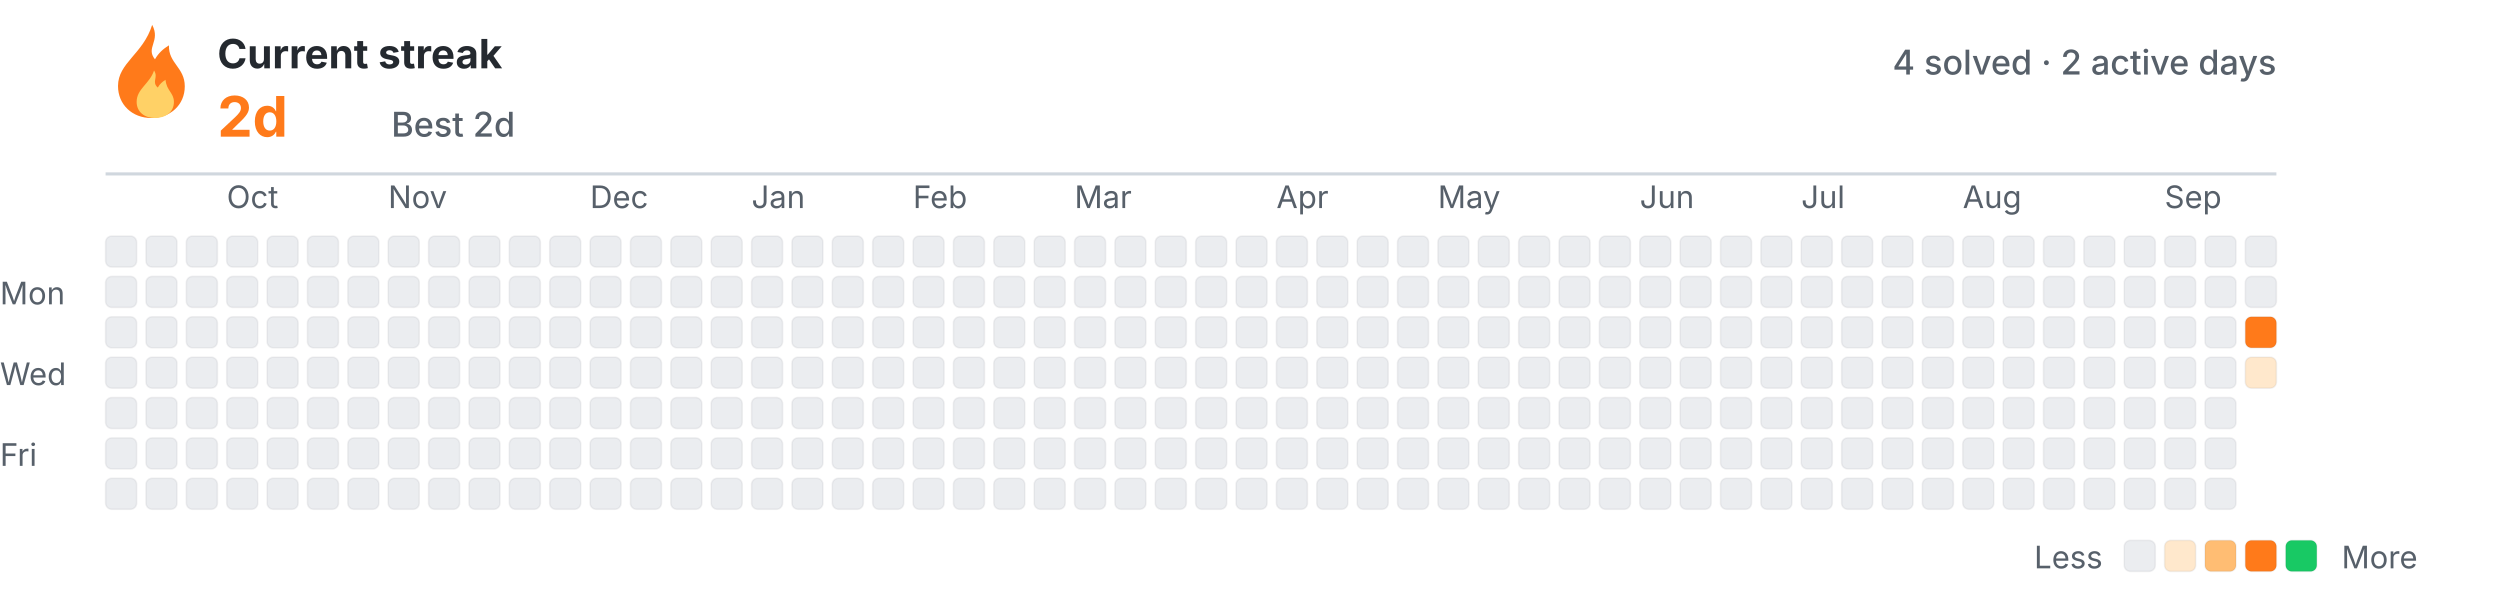
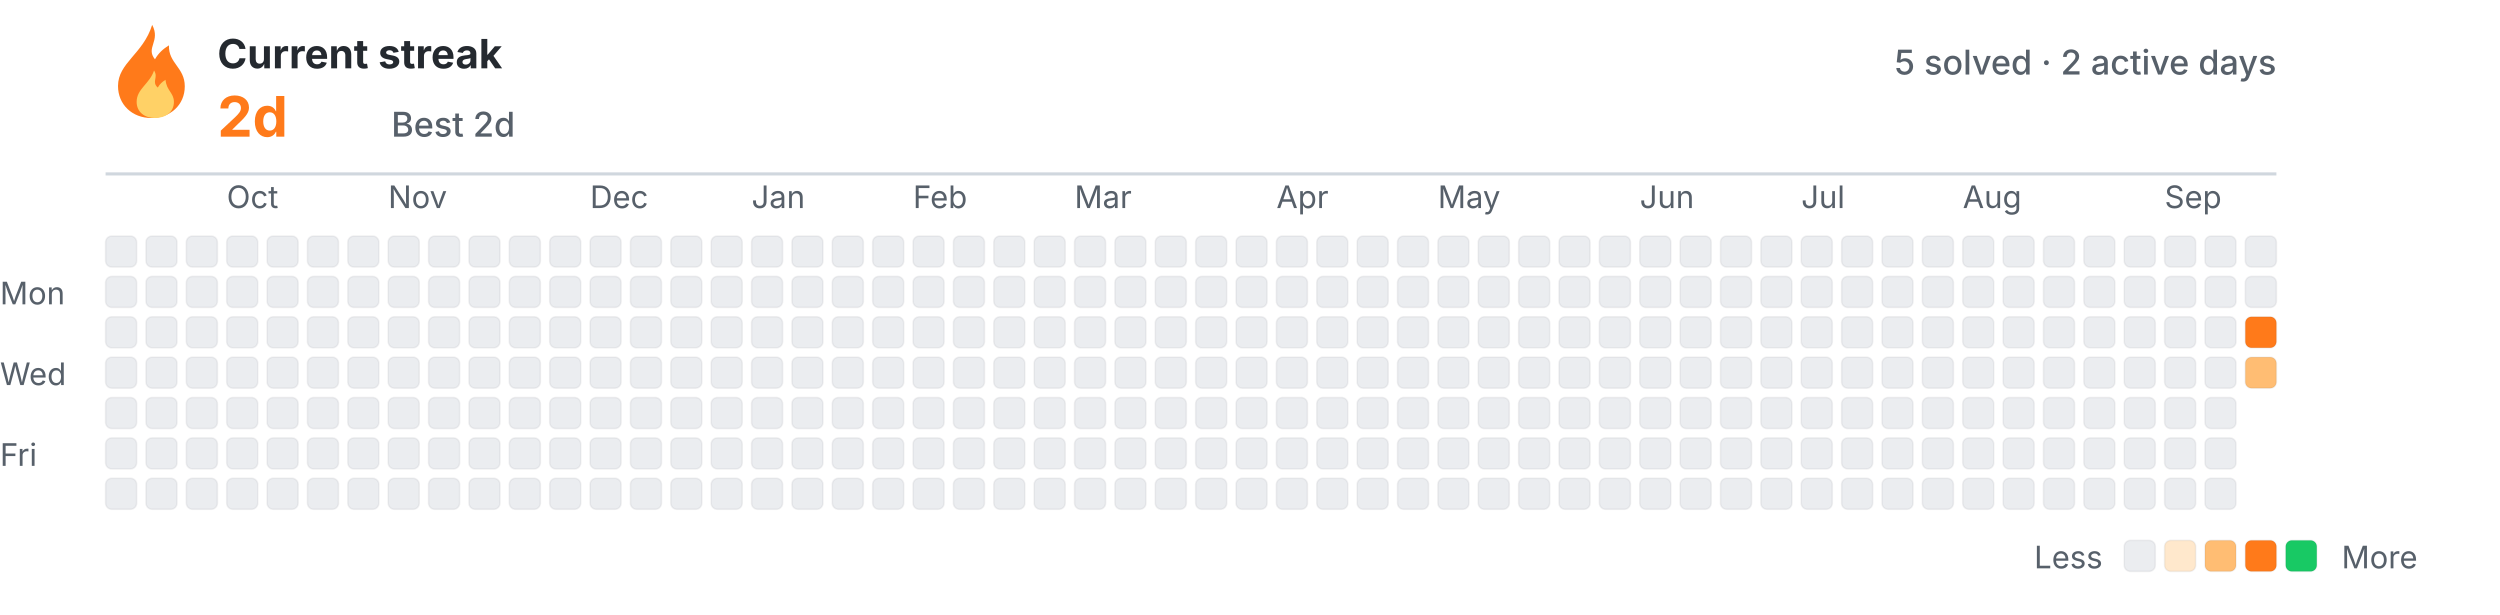
<svg xmlns="http://www.w3.org/2000/svg" width="805" height="198" viewBox="0 0 805 198" role="img" aria-labelledby="title desc">
  <style>
:root{color-scheme:light dark}
.label{font:10px -apple-system,BlinkMacSystemFont,"Segoe UI",sans-serif;fill:#57606a}
.metric{font:650 13px -apple-system,BlinkMacSystemFont,"Segoe UI",sans-serif;fill:#24292f}
.metric-strong{font:750 18px -apple-system,BlinkMacSystemFont,"Segoe UI",sans-serif;fill:#ff7a1a}
.metric-muted{font:550 11px -apple-system,BlinkMacSystemFont,"Segoe UI",sans-serif;fill:#57606a}
.flame{fill:#ff7a1a}
.spark{fill:#ffd166}
.rule{stroke:#d0d7de;stroke-width:1}
.cell{shape-rendering:geometricPrecision;stroke:rgba(27,31,36,.06);stroke-width:.5}
.level-0{fill:#ebedf0}.level-1{fill:#ffe8cc}.level-2{fill:#ffbd73}.level-3{fill:#ff7a1a}.level-4{fill:#18c964}
@media (prefers-color-scheme:dark){.label,.metric-muted{fill:#8b949e}.metric{fill:#f0f6fc}.rule{stroke:#30363d}.cell{stroke:rgba(240,246,252,.06)}.level-0{fill:#161b22}.level-1{fill:#3a2414}.level-2{fill:#7a3d12}.level-3{fill:#ff7a1a}.level-4{fill:#2fd46f}}
</style>
  <g transform="translate(34,8)">
    <path class="flame" d="M15 0c2.8 5.3-2.2 7.3.9 11.1 1.1-2 2.7-3.4 4.5-4.5-.2 5.8 5.1 7.1 5.1 13.2 0 6-4.7 10.2-10.8 10.2S4 25.7 4 19.7C4 12.2 12.1 9.4 15 0Z" />
    <path class="spark" d="M15.6 14.7c1.5 2.3-.9 3.6 1.2 5.5.6-1.1 1.5-1.9 2.5-2.5.3 3.5 2.7 4.2 2.7 7.1 0 3.4-2.8 5.2-6.1 5.2s-5.9-1.9-5.9-5.2c0-4.2 4.2-5.8 5.6-10.1Z" />
    <text x="36" y="14" class="metric">Current streak</text>
    <text x="36" y="36" class="metric-strong">2d</text>
    <text x="92" y="36" class="metric-muted">Best 2d</text>
  </g>
-   <text x="733" y="24" class="metric-muted" text-anchor="end">4 solved · 2 active days</text>
+   <text x="733" y="24" class="metric-muted" text-anchor="end">5 solved · 2 active days</text>
  <line x1="34" y1="56" x2="733" y2="56" class="rule" />
  <text x="73" y="67" class="label">Oct</text>
  <text x="125" y="67" class="label">Nov</text>
  <text x="190" y="67" class="label">Dec</text>
  <text x="242" y="67" class="label">Jan</text>
  <text x="294" y="67" class="label">Feb</text>
  <text x="346" y="67" class="label">Mar</text>
  <text x="411" y="67" class="label">Apr</text>
  <text x="463" y="67" class="label">May</text>
  <text x="528" y="67" class="label">Jun</text>
  <text x="580" y="67" class="label">Jul</text>
  <text x="632" y="67" class="label">Aug</text>
  <text x="697" y="67" class="label">Sep</text>
  <text x="0" y="98" class="label">Mon</text>
  <text x="0" y="124" class="label">Wed</text>
  <text x="0" y="150" class="label">Fri</text>
  <rect x="34" y="76" width="10" height="10" rx="2" class="cell level-0" />
  <rect x="34" y="89" width="10" height="10" rx="2" class="cell level-0" />
  <rect x="34" y="102" width="10" height="10" rx="2" class="cell level-0" />
  <rect x="34" y="115" width="10" height="10" rx="2" class="cell level-0" />
  <rect x="34" y="128" width="10" height="10" rx="2" class="cell level-0" />
  <rect x="34" y="141" width="10" height="10" rx="2" class="cell level-0" />
  <rect x="34" y="154" width="10" height="10" rx="2" class="cell level-0" />
  <rect x="47" y="76" width="10" height="10" rx="2" class="cell level-0" />
  <rect x="47" y="89" width="10" height="10" rx="2" class="cell level-0" />
  <rect x="47" y="102" width="10" height="10" rx="2" class="cell level-0" />
  <rect x="47" y="115" width="10" height="10" rx="2" class="cell level-0" />
  <rect x="47" y="128" width="10" height="10" rx="2" class="cell level-0" />
  <rect x="47" y="141" width="10" height="10" rx="2" class="cell level-0" />
  <rect x="47" y="154" width="10" height="10" rx="2" class="cell level-0" />
  <rect x="60" y="76" width="10" height="10" rx="2" class="cell level-0" />
  <rect x="60" y="89" width="10" height="10" rx="2" class="cell level-0" />
  <rect x="60" y="102" width="10" height="10" rx="2" class="cell level-0" />
  <rect x="60" y="115" width="10" height="10" rx="2" class="cell level-0" />
  <rect x="60" y="128" width="10" height="10" rx="2" class="cell level-0" />
  <rect x="60" y="141" width="10" height="10" rx="2" class="cell level-0" />
  <rect x="60" y="154" width="10" height="10" rx="2" class="cell level-0" />
  <rect x="73" y="76" width="10" height="10" rx="2" class="cell level-0" />
  <rect x="73" y="89" width="10" height="10" rx="2" class="cell level-0" />
  <rect x="73" y="102" width="10" height="10" rx="2" class="cell level-0" />
  <rect x="73" y="115" width="10" height="10" rx="2" class="cell level-0" />
  <rect x="73" y="128" width="10" height="10" rx="2" class="cell level-0" />
  <rect x="73" y="141" width="10" height="10" rx="2" class="cell level-0" />
  <rect x="73" y="154" width="10" height="10" rx="2" class="cell level-0" />
  <rect x="86" y="76" width="10" height="10" rx="2" class="cell level-0" />
  <rect x="86" y="89" width="10" height="10" rx="2" class="cell level-0" />
  <rect x="86" y="102" width="10" height="10" rx="2" class="cell level-0" />
  <rect x="86" y="115" width="10" height="10" rx="2" class="cell level-0" />
  <rect x="86" y="128" width="10" height="10" rx="2" class="cell level-0" />
  <rect x="86" y="141" width="10" height="10" rx="2" class="cell level-0" />
  <rect x="86" y="154" width="10" height="10" rx="2" class="cell level-0" />
  <rect x="99" y="76" width="10" height="10" rx="2" class="cell level-0" />
  <rect x="99" y="89" width="10" height="10" rx="2" class="cell level-0" />
  <rect x="99" y="102" width="10" height="10" rx="2" class="cell level-0" />
  <rect x="99" y="115" width="10" height="10" rx="2" class="cell level-0" />
  <rect x="99" y="128" width="10" height="10" rx="2" class="cell level-0" />
  <rect x="99" y="141" width="10" height="10" rx="2" class="cell level-0" />
  <rect x="99" y="154" width="10" height="10" rx="2" class="cell level-0" />
  <rect x="112" y="76" width="10" height="10" rx="2" class="cell level-0" />
  <rect x="112" y="89" width="10" height="10" rx="2" class="cell level-0" />
  <rect x="112" y="102" width="10" height="10" rx="2" class="cell level-0" />
  <rect x="112" y="115" width="10" height="10" rx="2" class="cell level-0" />
  <rect x="112" y="128" width="10" height="10" rx="2" class="cell level-0" />
  <rect x="112" y="141" width="10" height="10" rx="2" class="cell level-0" />
  <rect x="112" y="154" width="10" height="10" rx="2" class="cell level-0" />
  <rect x="125" y="76" width="10" height="10" rx="2" class="cell level-0" />
  <rect x="125" y="89" width="10" height="10" rx="2" class="cell level-0" />
  <rect x="125" y="102" width="10" height="10" rx="2" class="cell level-0" />
  <rect x="125" y="115" width="10" height="10" rx="2" class="cell level-0" />
  <rect x="125" y="128" width="10" height="10" rx="2" class="cell level-0" />
  <rect x="125" y="141" width="10" height="10" rx="2" class="cell level-0" />
  <rect x="125" y="154" width="10" height="10" rx="2" class="cell level-0" />
  <rect x="138" y="76" width="10" height="10" rx="2" class="cell level-0" />
  <rect x="138" y="89" width="10" height="10" rx="2" class="cell level-0" />
  <rect x="138" y="102" width="10" height="10" rx="2" class="cell level-0" />
  <rect x="138" y="115" width="10" height="10" rx="2" class="cell level-0" />
  <rect x="138" y="128" width="10" height="10" rx="2" class="cell level-0" />
  <rect x="138" y="141" width="10" height="10" rx="2" class="cell level-0" />
  <rect x="138" y="154" width="10" height="10" rx="2" class="cell level-0" />
  <rect x="151" y="76" width="10" height="10" rx="2" class="cell level-0" />
  <rect x="151" y="89" width="10" height="10" rx="2" class="cell level-0" />
  <rect x="151" y="102" width="10" height="10" rx="2" class="cell level-0" />
  <rect x="151" y="115" width="10" height="10" rx="2" class="cell level-0" />
  <rect x="151" y="128" width="10" height="10" rx="2" class="cell level-0" />
  <rect x="151" y="141" width="10" height="10" rx="2" class="cell level-0" />
  <rect x="151" y="154" width="10" height="10" rx="2" class="cell level-0" />
  <rect x="164" y="76" width="10" height="10" rx="2" class="cell level-0" />
  <rect x="164" y="89" width="10" height="10" rx="2" class="cell level-0" />
  <rect x="164" y="102" width="10" height="10" rx="2" class="cell level-0" />
  <rect x="164" y="115" width="10" height="10" rx="2" class="cell level-0" />
  <rect x="164" y="128" width="10" height="10" rx="2" class="cell level-0" />
  <rect x="164" y="141" width="10" height="10" rx="2" class="cell level-0" />
  <rect x="164" y="154" width="10" height="10" rx="2" class="cell level-0" />
  <rect x="177" y="76" width="10" height="10" rx="2" class="cell level-0" />
  <rect x="177" y="89" width="10" height="10" rx="2" class="cell level-0" />
  <rect x="177" y="102" width="10" height="10" rx="2" class="cell level-0" />
  <rect x="177" y="115" width="10" height="10" rx="2" class="cell level-0" />
  <rect x="177" y="128" width="10" height="10" rx="2" class="cell level-0" />
  <rect x="177" y="141" width="10" height="10" rx="2" class="cell level-0" />
  <rect x="177" y="154" width="10" height="10" rx="2" class="cell level-0" />
  <rect x="190" y="76" width="10" height="10" rx="2" class="cell level-0" />
  <rect x="190" y="89" width="10" height="10" rx="2" class="cell level-0" />
  <rect x="190" y="102" width="10" height="10" rx="2" class="cell level-0" />
  <rect x="190" y="115" width="10" height="10" rx="2" class="cell level-0" />
  <rect x="190" y="128" width="10" height="10" rx="2" class="cell level-0" />
  <rect x="190" y="141" width="10" height="10" rx="2" class="cell level-0" />
  <rect x="190" y="154" width="10" height="10" rx="2" class="cell level-0" />
  <rect x="203" y="76" width="10" height="10" rx="2" class="cell level-0" />
  <rect x="203" y="89" width="10" height="10" rx="2" class="cell level-0" />
  <rect x="203" y="102" width="10" height="10" rx="2" class="cell level-0" />
  <rect x="203" y="115" width="10" height="10" rx="2" class="cell level-0" />
  <rect x="203" y="128" width="10" height="10" rx="2" class="cell level-0" />
  <rect x="203" y="141" width="10" height="10" rx="2" class="cell level-0" />
  <rect x="203" y="154" width="10" height="10" rx="2" class="cell level-0" />
  <rect x="216" y="76" width="10" height="10" rx="2" class="cell level-0" />
  <rect x="216" y="89" width="10" height="10" rx="2" class="cell level-0" />
  <rect x="216" y="102" width="10" height="10" rx="2" class="cell level-0" />
  <rect x="216" y="115" width="10" height="10" rx="2" class="cell level-0" />
  <rect x="216" y="128" width="10" height="10" rx="2" class="cell level-0" />
  <rect x="216" y="141" width="10" height="10" rx="2" class="cell level-0" />
  <rect x="216" y="154" width="10" height="10" rx="2" class="cell level-0" />
  <rect x="229" y="76" width="10" height="10" rx="2" class="cell level-0" />
  <rect x="229" y="89" width="10" height="10" rx="2" class="cell level-0" />
  <rect x="229" y="102" width="10" height="10" rx="2" class="cell level-0" />
  <rect x="229" y="115" width="10" height="10" rx="2" class="cell level-0" />
  <rect x="229" y="128" width="10" height="10" rx="2" class="cell level-0" />
  <rect x="229" y="141" width="10" height="10" rx="2" class="cell level-0" />
  <rect x="229" y="154" width="10" height="10" rx="2" class="cell level-0" />
  <rect x="242" y="76" width="10" height="10" rx="2" class="cell level-0" />
  <rect x="242" y="89" width="10" height="10" rx="2" class="cell level-0" />
  <rect x="242" y="102" width="10" height="10" rx="2" class="cell level-0" />
  <rect x="242" y="115" width="10" height="10" rx="2" class="cell level-0" />
  <rect x="242" y="128" width="10" height="10" rx="2" class="cell level-0" />
  <rect x="242" y="141" width="10" height="10" rx="2" class="cell level-0" />
  <rect x="242" y="154" width="10" height="10" rx="2" class="cell level-0" />
  <rect x="255" y="76" width="10" height="10" rx="2" class="cell level-0" />
  <rect x="255" y="89" width="10" height="10" rx="2" class="cell level-0" />
  <rect x="255" y="102" width="10" height="10" rx="2" class="cell level-0" />
  <rect x="255" y="115" width="10" height="10" rx="2" class="cell level-0" />
  <rect x="255" y="128" width="10" height="10" rx="2" class="cell level-0" />
  <rect x="255" y="141" width="10" height="10" rx="2" class="cell level-0" />
  <rect x="255" y="154" width="10" height="10" rx="2" class="cell level-0" />
  <rect x="268" y="76" width="10" height="10" rx="2" class="cell level-0" />
  <rect x="268" y="89" width="10" height="10" rx="2" class="cell level-0" />
  <rect x="268" y="102" width="10" height="10" rx="2" class="cell level-0" />
  <rect x="268" y="115" width="10" height="10" rx="2" class="cell level-0" />
  <rect x="268" y="128" width="10" height="10" rx="2" class="cell level-0" />
  <rect x="268" y="141" width="10" height="10" rx="2" class="cell level-0" />
  <rect x="268" y="154" width="10" height="10" rx="2" class="cell level-0" />
  <rect x="281" y="76" width="10" height="10" rx="2" class="cell level-0" />
  <rect x="281" y="89" width="10" height="10" rx="2" class="cell level-0" />
  <rect x="281" y="102" width="10" height="10" rx="2" class="cell level-0" />
  <rect x="281" y="115" width="10" height="10" rx="2" class="cell level-0" />
  <rect x="281" y="128" width="10" height="10" rx="2" class="cell level-0" />
  <rect x="281" y="141" width="10" height="10" rx="2" class="cell level-0" />
  <rect x="281" y="154" width="10" height="10" rx="2" class="cell level-0" />
  <rect x="294" y="76" width="10" height="10" rx="2" class="cell level-0" />
  <rect x="294" y="89" width="10" height="10" rx="2" class="cell level-0" />
  <rect x="294" y="102" width="10" height="10" rx="2" class="cell level-0" />
  <rect x="294" y="115" width="10" height="10" rx="2" class="cell level-0" />
  <rect x="294" y="128" width="10" height="10" rx="2" class="cell level-0" />
  <rect x="294" y="141" width="10" height="10" rx="2" class="cell level-0" />
  <rect x="294" y="154" width="10" height="10" rx="2" class="cell level-0" />
  <rect x="307" y="76" width="10" height="10" rx="2" class="cell level-0" />
  <rect x="307" y="89" width="10" height="10" rx="2" class="cell level-0" />
  <rect x="307" y="102" width="10" height="10" rx="2" class="cell level-0" />
  <rect x="307" y="115" width="10" height="10" rx="2" class="cell level-0" />
  <rect x="307" y="128" width="10" height="10" rx="2" class="cell level-0" />
  <rect x="307" y="141" width="10" height="10" rx="2" class="cell level-0" />
  <rect x="307" y="154" width="10" height="10" rx="2" class="cell level-0" />
  <rect x="320" y="76" width="10" height="10" rx="2" class="cell level-0" />
  <rect x="320" y="89" width="10" height="10" rx="2" class="cell level-0" />
  <rect x="320" y="102" width="10" height="10" rx="2" class="cell level-0" />
  <rect x="320" y="115" width="10" height="10" rx="2" class="cell level-0" />
  <rect x="320" y="128" width="10" height="10" rx="2" class="cell level-0" />
  <rect x="320" y="141" width="10" height="10" rx="2" class="cell level-0" />
  <rect x="320" y="154" width="10" height="10" rx="2" class="cell level-0" />
  <rect x="333" y="76" width="10" height="10" rx="2" class="cell level-0" />
  <rect x="333" y="89" width="10" height="10" rx="2" class="cell level-0" />
  <rect x="333" y="102" width="10" height="10" rx="2" class="cell level-0" />
  <rect x="333" y="115" width="10" height="10" rx="2" class="cell level-0" />
  <rect x="333" y="128" width="10" height="10" rx="2" class="cell level-0" />
  <rect x="333" y="141" width="10" height="10" rx="2" class="cell level-0" />
  <rect x="333" y="154" width="10" height="10" rx="2" class="cell level-0" />
  <rect x="346" y="76" width="10" height="10" rx="2" class="cell level-0" />
  <rect x="346" y="89" width="10" height="10" rx="2" class="cell level-0" />
  <rect x="346" y="102" width="10" height="10" rx="2" class="cell level-0" />
  <rect x="346" y="115" width="10" height="10" rx="2" class="cell level-0" />
  <rect x="346" y="128" width="10" height="10" rx="2" class="cell level-0" />
  <rect x="346" y="141" width="10" height="10" rx="2" class="cell level-0" />
  <rect x="346" y="154" width="10" height="10" rx="2" class="cell level-0" />
  <rect x="359" y="76" width="10" height="10" rx="2" class="cell level-0" />
  <rect x="359" y="89" width="10" height="10" rx="2" class="cell level-0" />
  <rect x="359" y="102" width="10" height="10" rx="2" class="cell level-0" />
  <rect x="359" y="115" width="10" height="10" rx="2" class="cell level-0" />
  <rect x="359" y="128" width="10" height="10" rx="2" class="cell level-0" />
  <rect x="359" y="141" width="10" height="10" rx="2" class="cell level-0" />
  <rect x="359" y="154" width="10" height="10" rx="2" class="cell level-0" />
  <rect x="372" y="76" width="10" height="10" rx="2" class="cell level-0" />
  <rect x="372" y="89" width="10" height="10" rx="2" class="cell level-0" />
  <rect x="372" y="102" width="10" height="10" rx="2" class="cell level-0" />
  <rect x="372" y="115" width="10" height="10" rx="2" class="cell level-0" />
  <rect x="372" y="128" width="10" height="10" rx="2" class="cell level-0" />
  <rect x="372" y="141" width="10" height="10" rx="2" class="cell level-0" />
  <rect x="372" y="154" width="10" height="10" rx="2" class="cell level-0" />
  <rect x="385" y="76" width="10" height="10" rx="2" class="cell level-0" />
  <rect x="385" y="89" width="10" height="10" rx="2" class="cell level-0" />
  <rect x="385" y="102" width="10" height="10" rx="2" class="cell level-0" />
  <rect x="385" y="115" width="10" height="10" rx="2" class="cell level-0" />
  <rect x="385" y="128" width="10" height="10" rx="2" class="cell level-0" />
  <rect x="385" y="141" width="10" height="10" rx="2" class="cell level-0" />
  <rect x="385" y="154" width="10" height="10" rx="2" class="cell level-0" />
  <rect x="398" y="76" width="10" height="10" rx="2" class="cell level-0" />
  <rect x="398" y="89" width="10" height="10" rx="2" class="cell level-0" />
  <rect x="398" y="102" width="10" height="10" rx="2" class="cell level-0" />
  <rect x="398" y="115" width="10" height="10" rx="2" class="cell level-0" />
  <rect x="398" y="128" width="10" height="10" rx="2" class="cell level-0" />
  <rect x="398" y="141" width="10" height="10" rx="2" class="cell level-0" />
  <rect x="398" y="154" width="10" height="10" rx="2" class="cell level-0" />
  <rect x="411" y="76" width="10" height="10" rx="2" class="cell level-0" />
  <rect x="411" y="89" width="10" height="10" rx="2" class="cell level-0" />
  <rect x="411" y="102" width="10" height="10" rx="2" class="cell level-0" />
  <rect x="411" y="115" width="10" height="10" rx="2" class="cell level-0" />
  <rect x="411" y="128" width="10" height="10" rx="2" class="cell level-0" />
  <rect x="411" y="141" width="10" height="10" rx="2" class="cell level-0" />
  <rect x="411" y="154" width="10" height="10" rx="2" class="cell level-0" />
  <rect x="424" y="76" width="10" height="10" rx="2" class="cell level-0" />
  <rect x="424" y="89" width="10" height="10" rx="2" class="cell level-0" />
  <rect x="424" y="102" width="10" height="10" rx="2" class="cell level-0" />
  <rect x="424" y="115" width="10" height="10" rx="2" class="cell level-0" />
  <rect x="424" y="128" width="10" height="10" rx="2" class="cell level-0" />
  <rect x="424" y="141" width="10" height="10" rx="2" class="cell level-0" />
  <rect x="424" y="154" width="10" height="10" rx="2" class="cell level-0" />
  <rect x="437" y="76" width="10" height="10" rx="2" class="cell level-0" />
  <rect x="437" y="89" width="10" height="10" rx="2" class="cell level-0" />
  <rect x="437" y="102" width="10" height="10" rx="2" class="cell level-0" />
  <rect x="437" y="115" width="10" height="10" rx="2" class="cell level-0" />
  <rect x="437" y="128" width="10" height="10" rx="2" class="cell level-0" />
  <rect x="437" y="141" width="10" height="10" rx="2" class="cell level-0" />
  <rect x="437" y="154" width="10" height="10" rx="2" class="cell level-0" />
  <rect x="450" y="76" width="10" height="10" rx="2" class="cell level-0" />
  <rect x="450" y="89" width="10" height="10" rx="2" class="cell level-0" />
  <rect x="450" y="102" width="10" height="10" rx="2" class="cell level-0" />
  <rect x="450" y="115" width="10" height="10" rx="2" class="cell level-0" />
  <rect x="450" y="128" width="10" height="10" rx="2" class="cell level-0" />
  <rect x="450" y="141" width="10" height="10" rx="2" class="cell level-0" />
  <rect x="450" y="154" width="10" height="10" rx="2" class="cell level-0" />
  <rect x="463" y="76" width="10" height="10" rx="2" class="cell level-0" />
  <rect x="463" y="89" width="10" height="10" rx="2" class="cell level-0" />
  <rect x="463" y="102" width="10" height="10" rx="2" class="cell level-0" />
  <rect x="463" y="115" width="10" height="10" rx="2" class="cell level-0" />
  <rect x="463" y="128" width="10" height="10" rx="2" class="cell level-0" />
  <rect x="463" y="141" width="10" height="10" rx="2" class="cell level-0" />
  <rect x="463" y="154" width="10" height="10" rx="2" class="cell level-0" />
  <rect x="476" y="76" width="10" height="10" rx="2" class="cell level-0" />
  <rect x="476" y="89" width="10" height="10" rx="2" class="cell level-0" />
  <rect x="476" y="102" width="10" height="10" rx="2" class="cell level-0" />
  <rect x="476" y="115" width="10" height="10" rx="2" class="cell level-0" />
  <rect x="476" y="128" width="10" height="10" rx="2" class="cell level-0" />
  <rect x="476" y="141" width="10" height="10" rx="2" class="cell level-0" />
  <rect x="476" y="154" width="10" height="10" rx="2" class="cell level-0" />
  <rect x="489" y="76" width="10" height="10" rx="2" class="cell level-0" />
  <rect x="489" y="89" width="10" height="10" rx="2" class="cell level-0" />
  <rect x="489" y="102" width="10" height="10" rx="2" class="cell level-0" />
  <rect x="489" y="115" width="10" height="10" rx="2" class="cell level-0" />
  <rect x="489" y="128" width="10" height="10" rx="2" class="cell level-0" />
  <rect x="489" y="141" width="10" height="10" rx="2" class="cell level-0" />
  <rect x="489" y="154" width="10" height="10" rx="2" class="cell level-0" />
  <rect x="502" y="76" width="10" height="10" rx="2" class="cell level-0" />
  <rect x="502" y="89" width="10" height="10" rx="2" class="cell level-0" />
  <rect x="502" y="102" width="10" height="10" rx="2" class="cell level-0" />
  <rect x="502" y="115" width="10" height="10" rx="2" class="cell level-0" />
  <rect x="502" y="128" width="10" height="10" rx="2" class="cell level-0" />
  <rect x="502" y="141" width="10" height="10" rx="2" class="cell level-0" />
  <rect x="502" y="154" width="10" height="10" rx="2" class="cell level-0" />
  <rect x="515" y="76" width="10" height="10" rx="2" class="cell level-0" />
  <rect x="515" y="89" width="10" height="10" rx="2" class="cell level-0" />
  <rect x="515" y="102" width="10" height="10" rx="2" class="cell level-0" />
  <rect x="515" y="115" width="10" height="10" rx="2" class="cell level-0" />
  <rect x="515" y="128" width="10" height="10" rx="2" class="cell level-0" />
  <rect x="515" y="141" width="10" height="10" rx="2" class="cell level-0" />
  <rect x="515" y="154" width="10" height="10" rx="2" class="cell level-0" />
  <rect x="528" y="76" width="10" height="10" rx="2" class="cell level-0" />
  <rect x="528" y="89" width="10" height="10" rx="2" class="cell level-0" />
  <rect x="528" y="102" width="10" height="10" rx="2" class="cell level-0" />
  <rect x="528" y="115" width="10" height="10" rx="2" class="cell level-0" />
  <rect x="528" y="128" width="10" height="10" rx="2" class="cell level-0" />
  <rect x="528" y="141" width="10" height="10" rx="2" class="cell level-0" />
  <rect x="528" y="154" width="10" height="10" rx="2" class="cell level-0" />
  <rect x="541" y="76" width="10" height="10" rx="2" class="cell level-0" />
  <rect x="541" y="89" width="10" height="10" rx="2" class="cell level-0" />
  <rect x="541" y="102" width="10" height="10" rx="2" class="cell level-0" />
  <rect x="541" y="115" width="10" height="10" rx="2" class="cell level-0" />
  <rect x="541" y="128" width="10" height="10" rx="2" class="cell level-0" />
  <rect x="541" y="141" width="10" height="10" rx="2" class="cell level-0" />
  <rect x="541" y="154" width="10" height="10" rx="2" class="cell level-0" />
  <rect x="554" y="76" width="10" height="10" rx="2" class="cell level-0" />
  <rect x="554" y="89" width="10" height="10" rx="2" class="cell level-0" />
  <rect x="554" y="102" width="10" height="10" rx="2" class="cell level-0" />
  <rect x="554" y="115" width="10" height="10" rx="2" class="cell level-0" />
  <rect x="554" y="128" width="10" height="10" rx="2" class="cell level-0" />
  <rect x="554" y="141" width="10" height="10" rx="2" class="cell level-0" />
  <rect x="554" y="154" width="10" height="10" rx="2" class="cell level-0" />
  <rect x="567" y="76" width="10" height="10" rx="2" class="cell level-0" />
  <rect x="567" y="89" width="10" height="10" rx="2" class="cell level-0" />
  <rect x="567" y="102" width="10" height="10" rx="2" class="cell level-0" />
  <rect x="567" y="115" width="10" height="10" rx="2" class="cell level-0" />
  <rect x="567" y="128" width="10" height="10" rx="2" class="cell level-0" />
  <rect x="567" y="141" width="10" height="10" rx="2" class="cell level-0" />
  <rect x="567" y="154" width="10" height="10" rx="2" class="cell level-0" />
  <rect x="580" y="76" width="10" height="10" rx="2" class="cell level-0" />
  <rect x="580" y="89" width="10" height="10" rx="2" class="cell level-0" />
  <rect x="580" y="102" width="10" height="10" rx="2" class="cell level-0" />
  <rect x="580" y="115" width="10" height="10" rx="2" class="cell level-0" />
  <rect x="580" y="128" width="10" height="10" rx="2" class="cell level-0" />
  <rect x="580" y="141" width="10" height="10" rx="2" class="cell level-0" />
  <rect x="580" y="154" width="10" height="10" rx="2" class="cell level-0" />
  <rect x="593" y="76" width="10" height="10" rx="2" class="cell level-0" />
  <rect x="593" y="89" width="10" height="10" rx="2" class="cell level-0" />
  <rect x="593" y="102" width="10" height="10" rx="2" class="cell level-0" />
  <rect x="593" y="115" width="10" height="10" rx="2" class="cell level-0" />
  <rect x="593" y="128" width="10" height="10" rx="2" class="cell level-0" />
  <rect x="593" y="141" width="10" height="10" rx="2" class="cell level-0" />
  <rect x="593" y="154" width="10" height="10" rx="2" class="cell level-0" />
  <rect x="606" y="76" width="10" height="10" rx="2" class="cell level-0" />
  <rect x="606" y="89" width="10" height="10" rx="2" class="cell level-0" />
  <rect x="606" y="102" width="10" height="10" rx="2" class="cell level-0" />
  <rect x="606" y="115" width="10" height="10" rx="2" class="cell level-0" />
  <rect x="606" y="128" width="10" height="10" rx="2" class="cell level-0" />
  <rect x="606" y="141" width="10" height="10" rx="2" class="cell level-0" />
  <rect x="606" y="154" width="10" height="10" rx="2" class="cell level-0" />
  <rect x="619" y="76" width="10" height="10" rx="2" class="cell level-0" />
  <rect x="619" y="89" width="10" height="10" rx="2" class="cell level-0" />
  <rect x="619" y="102" width="10" height="10" rx="2" class="cell level-0" />
  <rect x="619" y="115" width="10" height="10" rx="2" class="cell level-0" />
  <rect x="619" y="128" width="10" height="10" rx="2" class="cell level-0" />
  <rect x="619" y="141" width="10" height="10" rx="2" class="cell level-0" />
  <rect x="619" y="154" width="10" height="10" rx="2" class="cell level-0" />
  <rect x="632" y="76" width="10" height="10" rx="2" class="cell level-0" />
  <rect x="632" y="89" width="10" height="10" rx="2" class="cell level-0" />
  <rect x="632" y="102" width="10" height="10" rx="2" class="cell level-0" />
  <rect x="632" y="115" width="10" height="10" rx="2" class="cell level-0" />
  <rect x="632" y="128" width="10" height="10" rx="2" class="cell level-0" />
  <rect x="632" y="141" width="10" height="10" rx="2" class="cell level-0" />
  <rect x="632" y="154" width="10" height="10" rx="2" class="cell level-0" />
  <rect x="645" y="76" width="10" height="10" rx="2" class="cell level-0" />
  <rect x="645" y="89" width="10" height="10" rx="2" class="cell level-0" />
  <rect x="645" y="102" width="10" height="10" rx="2" class="cell level-0" />
  <rect x="645" y="115" width="10" height="10" rx="2" class="cell level-0" />
  <rect x="645" y="128" width="10" height="10" rx="2" class="cell level-0" />
  <rect x="645" y="141" width="10" height="10" rx="2" class="cell level-0" />
  <rect x="645" y="154" width="10" height="10" rx="2" class="cell level-0" />
  <rect x="658" y="76" width="10" height="10" rx="2" class="cell level-0" />
  <rect x="658" y="89" width="10" height="10" rx="2" class="cell level-0" />
  <rect x="658" y="102" width="10" height="10" rx="2" class="cell level-0" />
  <rect x="658" y="115" width="10" height="10" rx="2" class="cell level-0" />
  <rect x="658" y="128" width="10" height="10" rx="2" class="cell level-0" />
  <rect x="658" y="141" width="10" height="10" rx="2" class="cell level-0" />
  <rect x="658" y="154" width="10" height="10" rx="2" class="cell level-0" />
  <rect x="671" y="76" width="10" height="10" rx="2" class="cell level-0" />
  <rect x="671" y="89" width="10" height="10" rx="2" class="cell level-0" />
  <rect x="671" y="102" width="10" height="10" rx="2" class="cell level-0" />
  <rect x="671" y="115" width="10" height="10" rx="2" class="cell level-0" />
  <rect x="671" y="128" width="10" height="10" rx="2" class="cell level-0" />
  <rect x="671" y="141" width="10" height="10" rx="2" class="cell level-0" />
  <rect x="671" y="154" width="10" height="10" rx="2" class="cell level-0" />
  <rect x="684" y="76" width="10" height="10" rx="2" class="cell level-0" />
  <rect x="684" y="89" width="10" height="10" rx="2" class="cell level-0" />
  <rect x="684" y="102" width="10" height="10" rx="2" class="cell level-0" />
  <rect x="684" y="115" width="10" height="10" rx="2" class="cell level-0" />
  <rect x="684" y="128" width="10" height="10" rx="2" class="cell level-0" />
  <rect x="684" y="141" width="10" height="10" rx="2" class="cell level-0" />
  <rect x="684" y="154" width="10" height="10" rx="2" class="cell level-0" />
  <rect x="697" y="76" width="10" height="10" rx="2" class="cell level-0" />
  <rect x="697" y="89" width="10" height="10" rx="2" class="cell level-0" />
  <rect x="697" y="102" width="10" height="10" rx="2" class="cell level-0" />
  <rect x="697" y="115" width="10" height="10" rx="2" class="cell level-0" />
  <rect x="697" y="128" width="10" height="10" rx="2" class="cell level-0" />
  <rect x="697" y="141" width="10" height="10" rx="2" class="cell level-0" />
  <rect x="697" y="154" width="10" height="10" rx="2" class="cell level-0" />
  <rect x="710" y="76" width="10" height="10" rx="2" class="cell level-0" />
  <rect x="710" y="89" width="10" height="10" rx="2" class="cell level-0" />
  <rect x="710" y="102" width="10" height="10" rx="2" class="cell level-0" />
  <rect x="710" y="115" width="10" height="10" rx="2" class="cell level-0" />
  <rect x="710" y="128" width="10" height="10" rx="2" class="cell level-0" />
  <rect x="710" y="141" width="10" height="10" rx="2" class="cell level-0" />
  <rect x="710" y="154" width="10" height="10" rx="2" class="cell level-0" />
  <rect x="723" y="76" width="10" height="10" rx="2" class="cell level-0" />
  <rect x="723" y="89" width="10" height="10" rx="2" class="cell level-0" />
  <rect x="723" y="102" width="10" height="10" rx="2" class="cell level-3" />
-   <rect x="723" y="115" width="10" height="10" rx="2" class="cell level-1" />
+   <rect x="723" y="115" width="10" height="10" rx="2" class="cell level-2" />
  <text x="655" y="183" class="label">Less</text>
  <rect x="684" y="174" width="10" height="10" rx="2" class="cell level-0" />
  <rect x="697" y="174" width="10" height="10" rx="2" class="cell level-1" />
  <rect x="710" y="174" width="10" height="10" rx="2" class="cell level-2" />
  <rect x="723" y="174" width="10" height="10" rx="2" class="cell level-3" />
  <rect x="736" y="174" width="10" height="10" rx="2" class="cell level-4" />
  <text x="754" y="183" class="label">More</text>
</svg>
